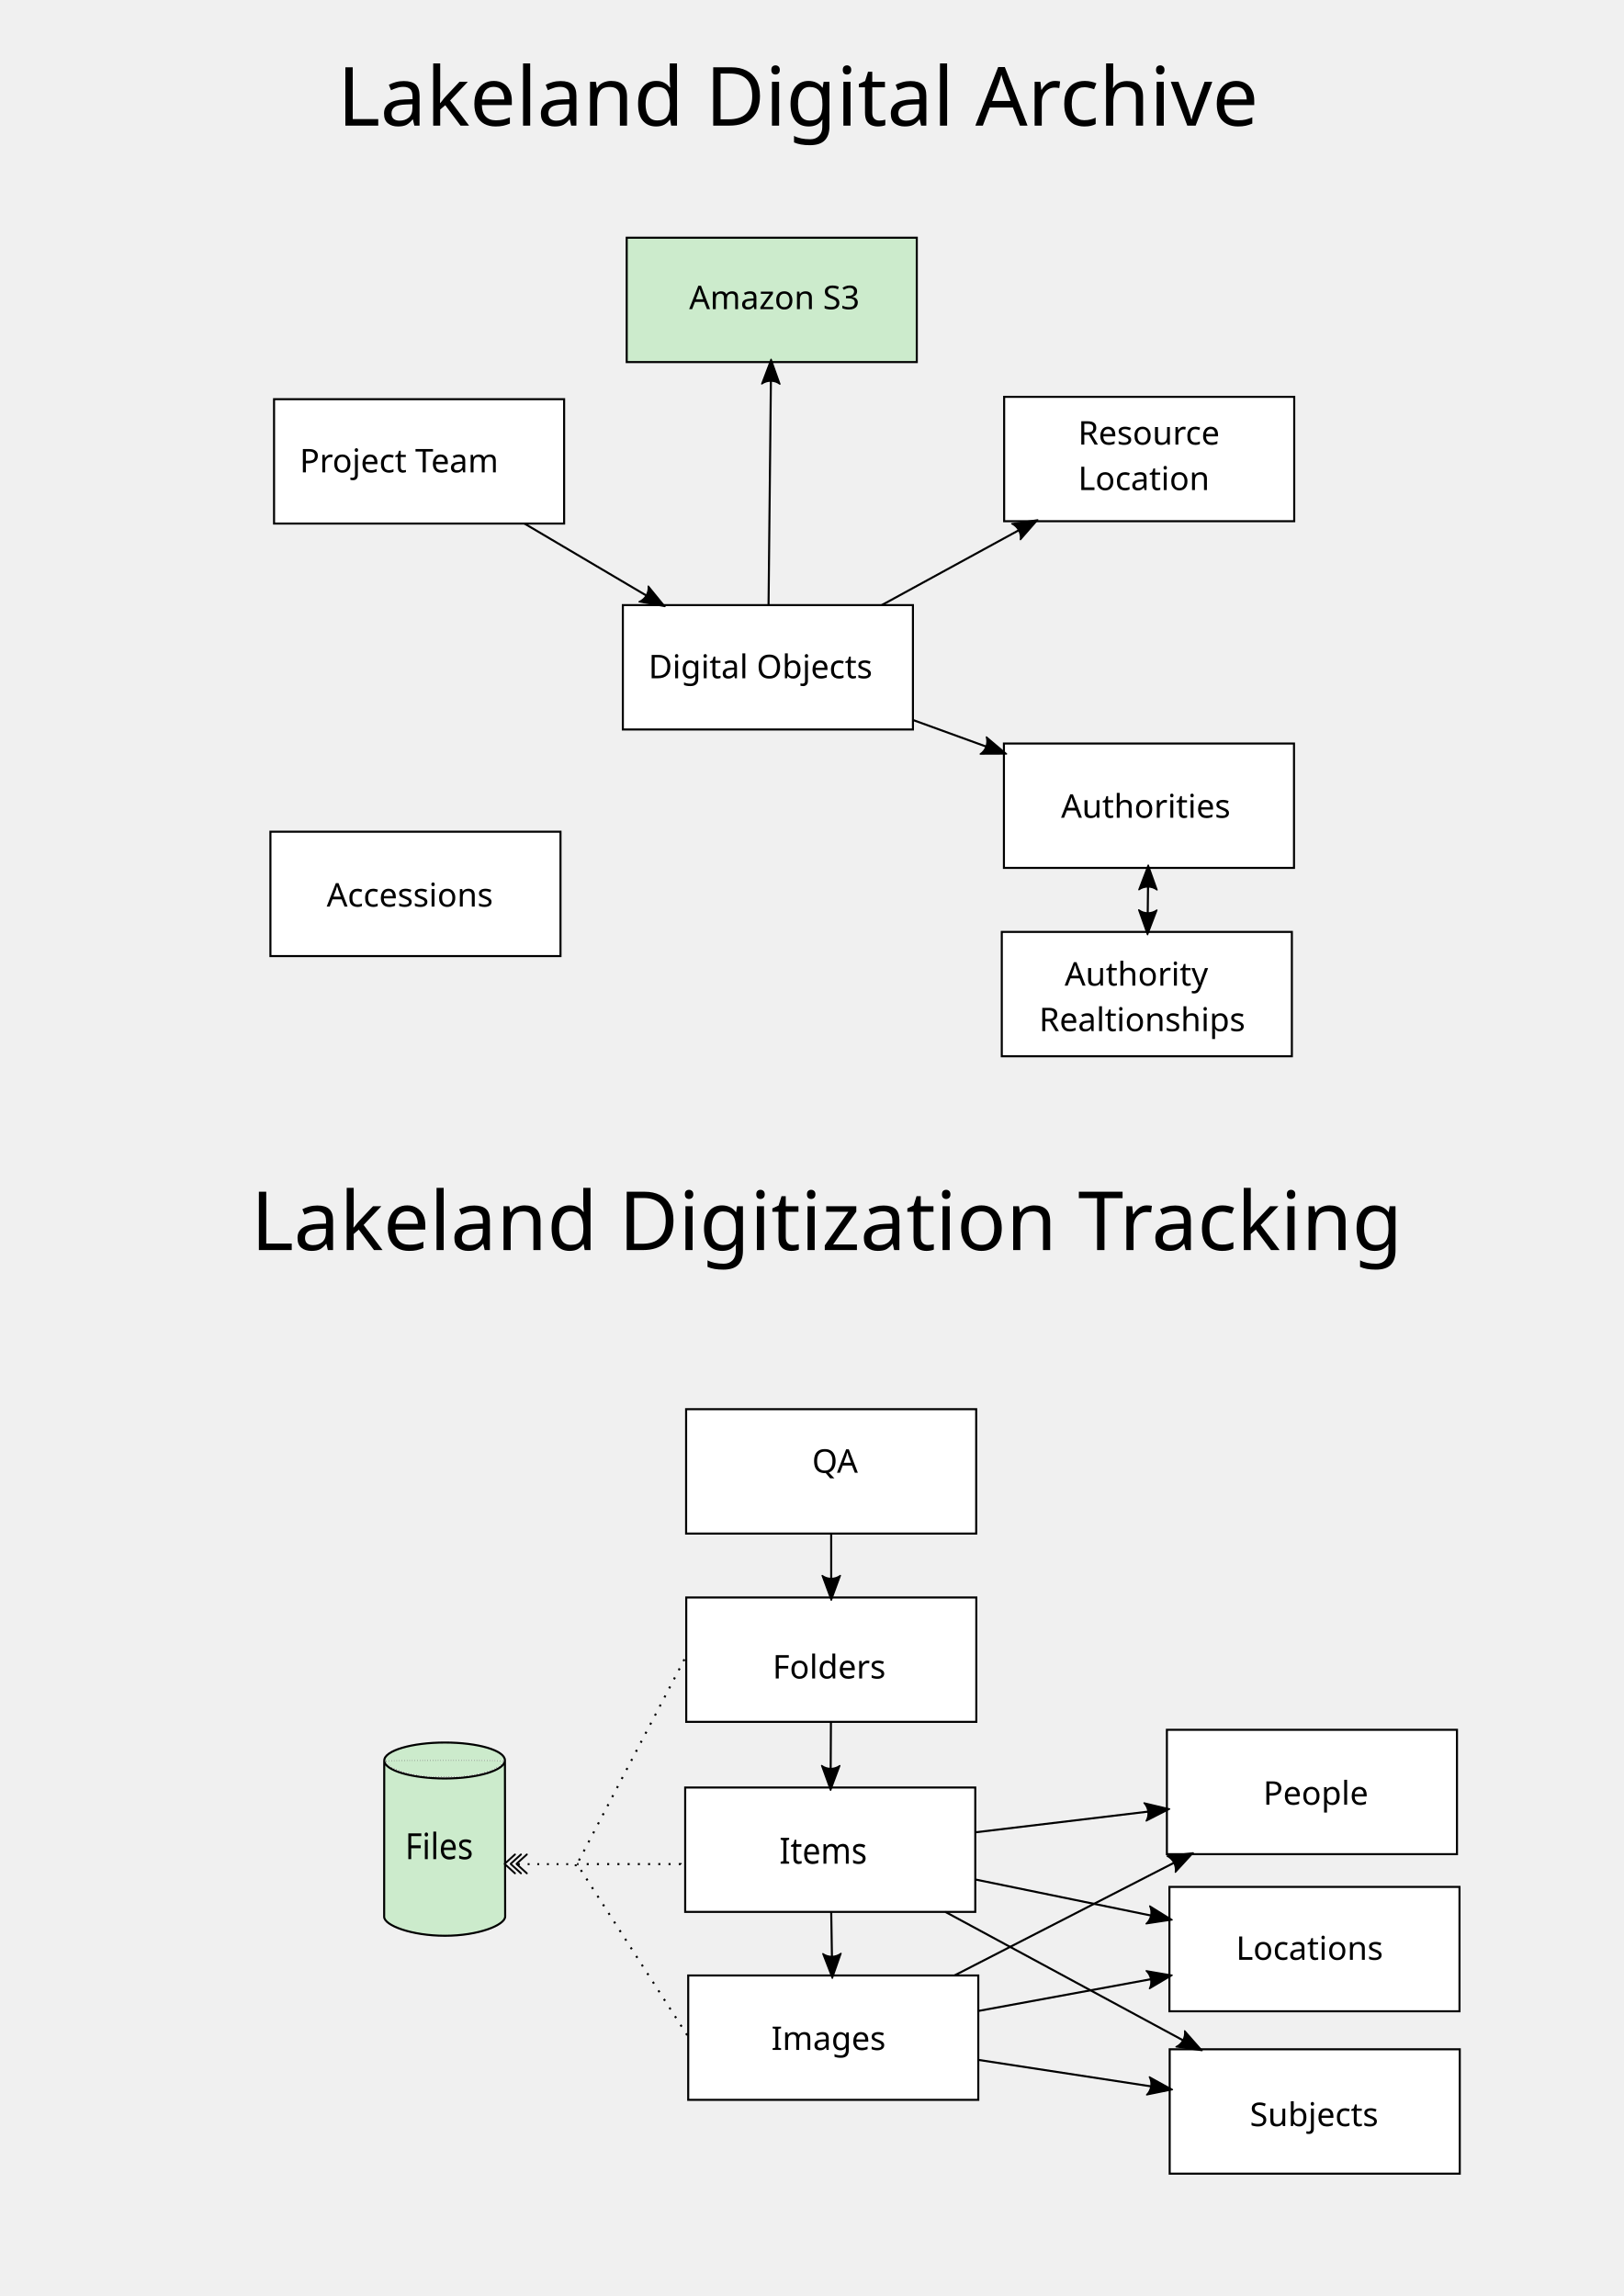
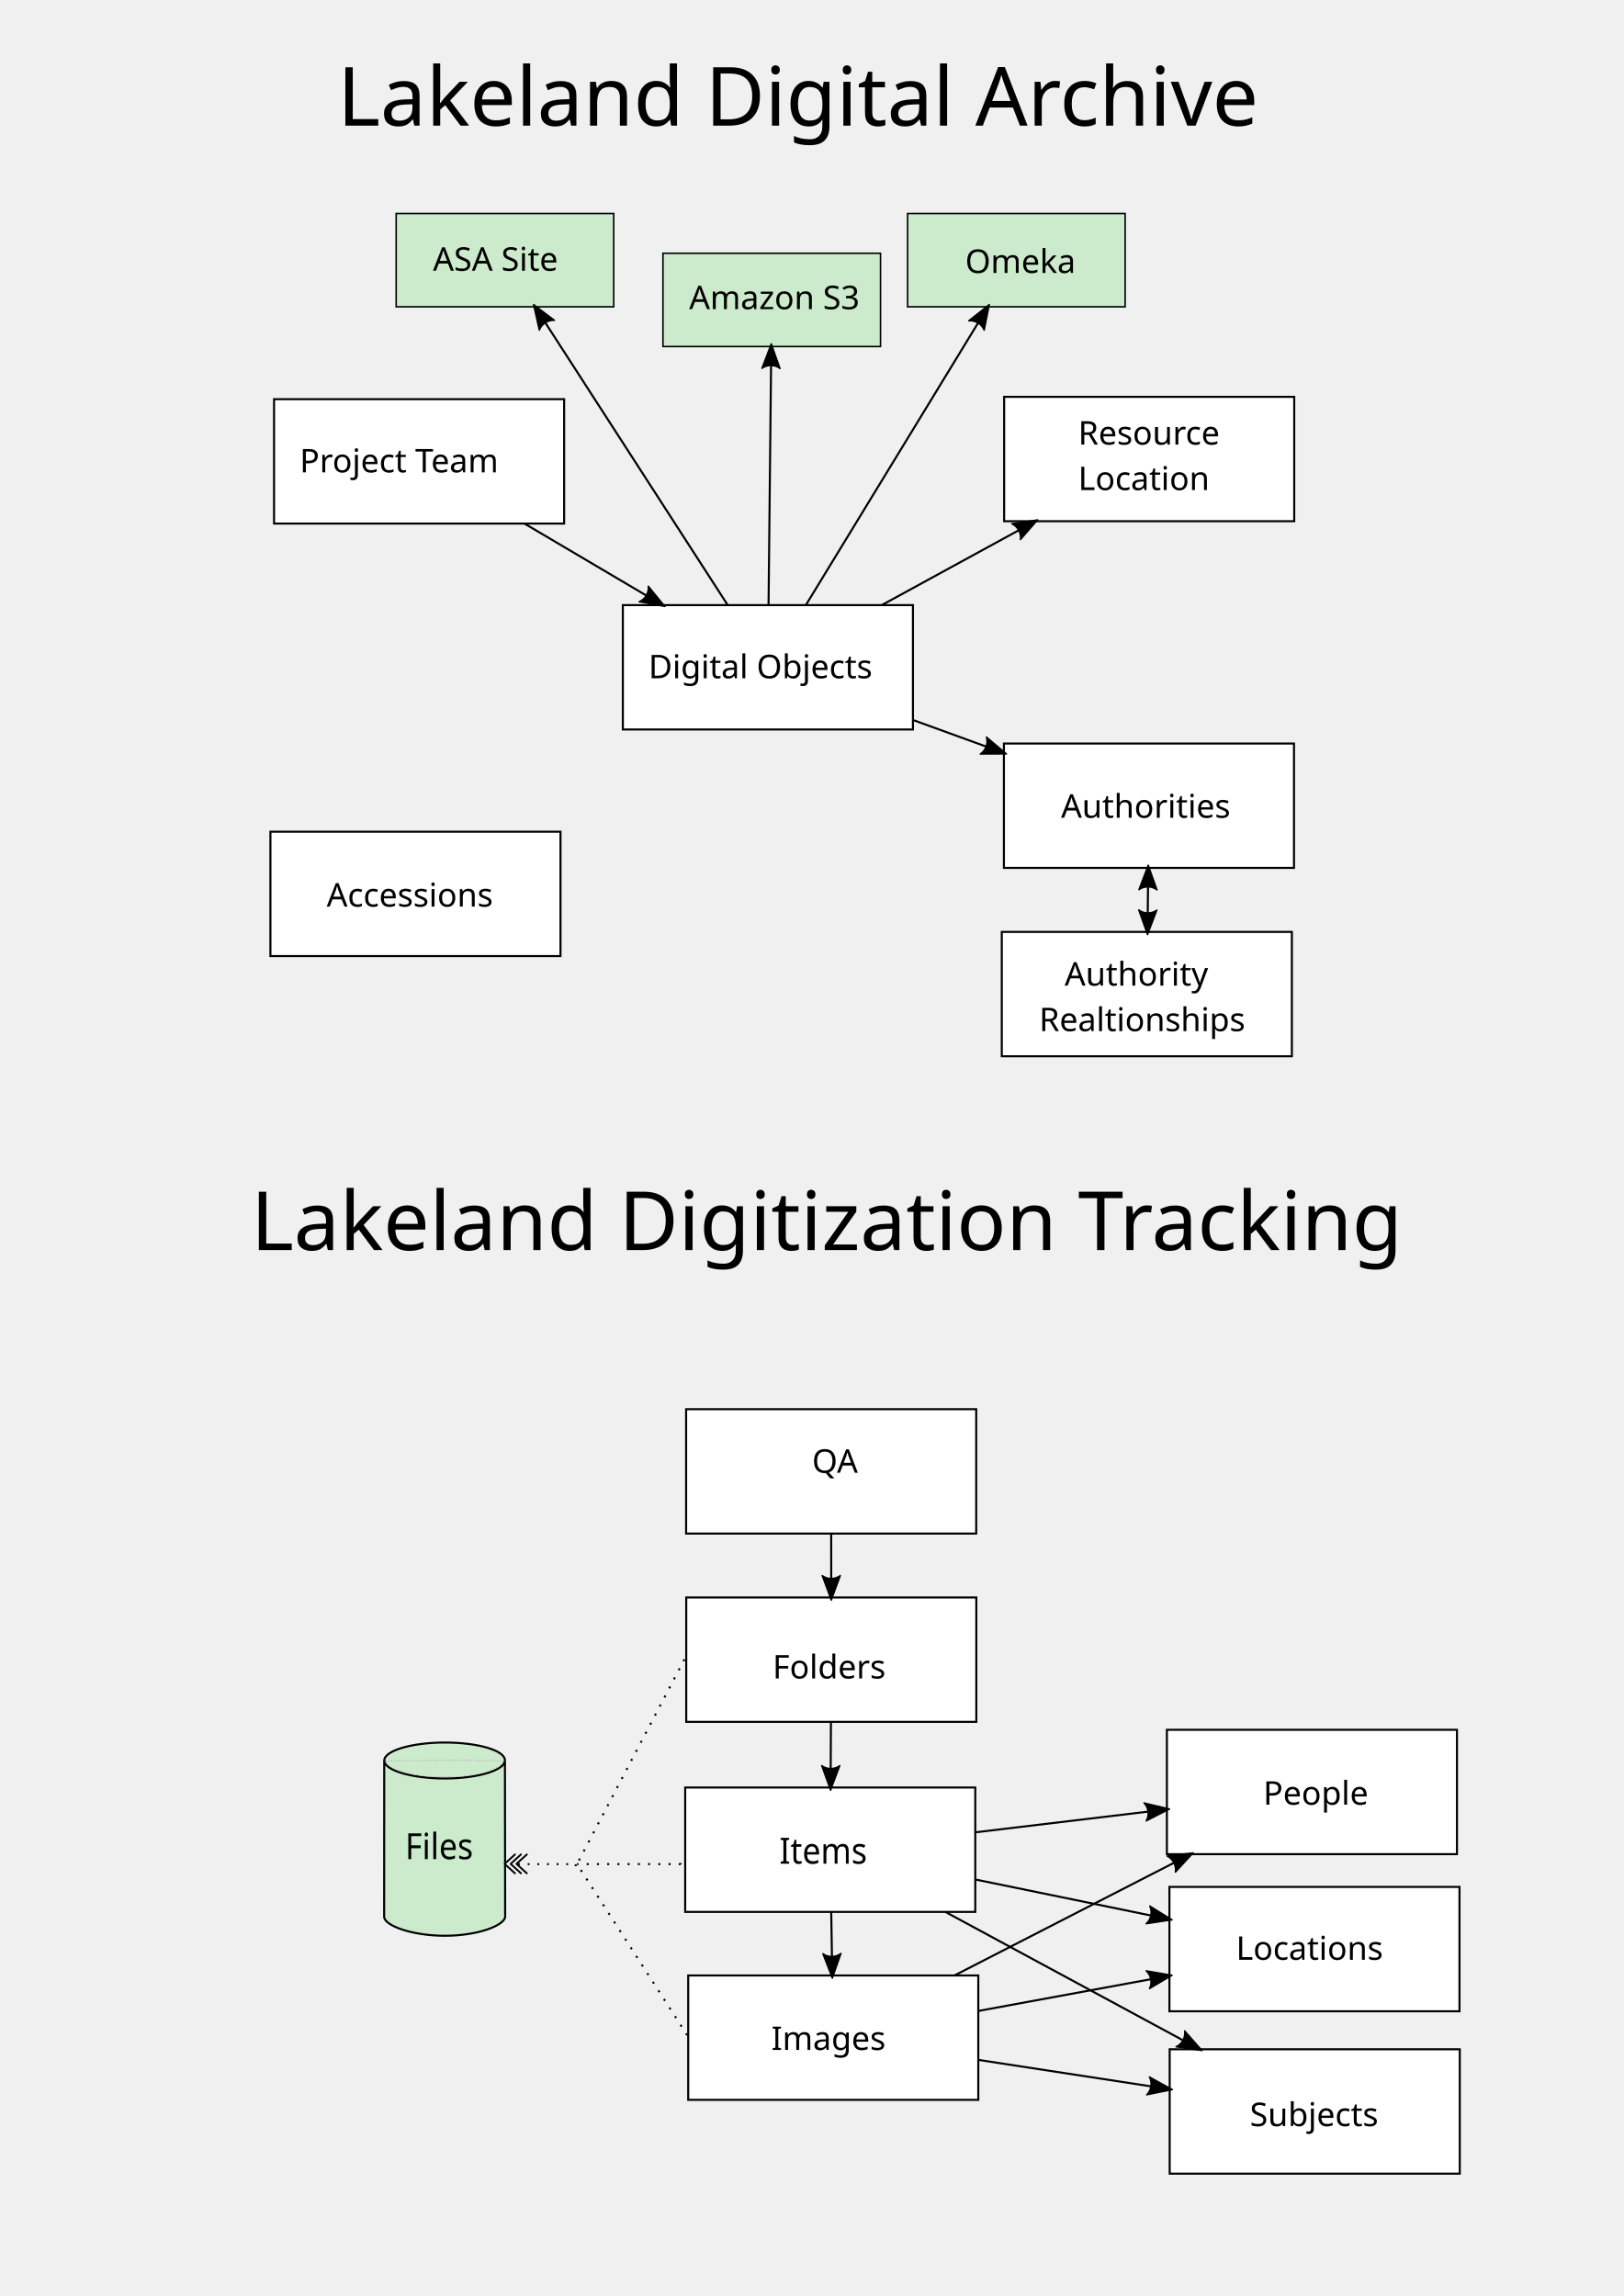
<svg xmlns="http://www.w3.org/2000/svg" xmlns:ns1="http://www.openswatchbook.org/uri/2009/osb" width="210mm" height="297mm" viewBox="0 0 210 297" version="1.1" id="svg8">
  <defs id="defs2">
    <marker style="overflow:visible" id="Tail" refX="0.0" refY="0.0" orient="auto">
      <g transform="scale(-1.2)" id="g954" style="stroke:#000000;stroke-opacity:1;fill:#000000;fill-opacity:1">
        <path style="fill:#000000;fill-rule:evenodd;stroke:#000000;stroke-width:0.8;stroke-linecap:round;stroke-opacity:1;fill-opacity:1" d="M -3.805,-3.959 L 0.544,0" id="path942" />
        <path style="fill:#000000;fill-rule:evenodd;stroke:#000000;stroke-width:0.8;stroke-linecap:round;stroke-opacity:1;fill-opacity:1" d="M -1.287,-3.959 L 3.062,0" id="path944" />
        <path style="fill:#000000;fill-rule:evenodd;stroke:#000000;stroke-width:0.8;stroke-linecap:round;stroke-opacity:1;fill-opacity:1" d="M 1.305,-3.959 L 5.654,0" id="path946" />
        <path style="fill:#000000;fill-rule:evenodd;stroke:#000000;stroke-width:0.8;stroke-linecap:round;stroke-opacity:1;fill-opacity:1" d="M -3.805,4.178 L 0.544,0.22" id="path948" />
        <path style="fill:#000000;fill-rule:evenodd;stroke:#000000;stroke-width:0.8;stroke-linecap:round;stroke-opacity:1;fill-opacity:1" d="M -1.287,4.178 L 3.062,0.22" id="path950" />
        <path style="fill:#000000;fill-rule:evenodd;stroke:#000000;stroke-width:0.8;stroke-linecap:round;stroke-opacity:1;fill-opacity:1" d="M 1.305,4.178 L 5.654,0.22" id="path952" />
      </g>
    </marker>
    <marker style="overflow:visible" id="marker3851" refX="0.0" refY="0.0" orient="auto">
      <path transform="scale(1.1) translate(1,0)" d="M 8.719,4.034 L -2.207,0.016 L 8.719,-4.002 C 6.973,-1.63 6.983,1.616 8.719,4.034 z " style="fill-rule:evenodd;stroke-width:0.625;stroke-linejoin:round;stroke:#000000;stroke-opacity:1;fill:#000000;fill-opacity:1" id="path3849" />
    </marker>
    <marker style="overflow:visible;" id="marker3667" refX="0.0" refY="0.0" orient="auto">
      <path transform="scale(1.1) rotate(180) translate(1,0)" d="M 8.719,4.034 L -2.207,0.016 L 8.719,-4.002 C 6.973,-1.63 6.983,1.616 8.719,4.034 z " style="fill-rule:evenodd;stroke-width:0.625;stroke-linejoin:round;stroke:#000000;stroke-opacity:1;fill:#000000;fill-opacity:1" id="path3665" />
    </marker>
    <marker style="overflow:visible;" id="marker3531" refX="0.0" refY="0.0" orient="auto">
      <path transform="scale(1.1) rotate(180) translate(1,0)" d="M 8.719,4.034 L -2.207,0.016 L 8.719,-4.002 C 6.973,-1.63 6.983,1.616 8.719,4.034 z " style="fill-rule:evenodd;stroke-width:0.625;stroke-linejoin:round;stroke:#000000;stroke-opacity:1;fill:#000000;fill-opacity:1" id="path3529" />
    </marker>
    <marker style="overflow:visible;" id="marker3361" refX="0.0" refY="0.0" orient="auto">
      <path transform="scale(1.1) rotate(180) translate(1,0)" d="M 8.719,4.034 L -2.207,0.016 L 8.719,-4.002 C 6.973,-1.63 6.983,1.616 8.719,4.034 z " style="fill-rule:evenodd;stroke-width:0.625;stroke-linejoin:round;stroke:#000000;stroke-opacity:1;fill:#000000;fill-opacity:1" id="path3359" />
    </marker>
    <marker style="overflow:visible;" id="marker3243" refX="0.0" refY="0.0" orient="auto">
      <path transform="scale(1.1) rotate(180) translate(1,0)" d="M 8.719,4.034 L -2.207,0.016 L 8.719,-4.002 C 6.973,-1.63 6.983,1.616 8.719,4.034 z " style="fill-rule:evenodd;stroke-width:0.625;stroke-linejoin:round;stroke:#000000;stroke-opacity:1;fill:#000000;fill-opacity:1" id="path3241" />
    </marker>
    <marker style="overflow:visible" id="Arrow1Lstart" refX="0.0" refY="0.0" orient="auto">
      <path transform="scale(0.8) translate(12.5,0)" style="fill-rule:evenodd;stroke:#000000;stroke-width:1pt;stroke-opacity:1;fill:#000000;fill-opacity:1" d="M 0.0,0.0 L 5.0,-5.0 L -12.5,0.0 L 5.0,5.0 L 0.0,0.0 z " id="path906" />
    </marker>
    <marker style="overflow:visible;" id="marker2824" refX="0.0" refY="0.0" orient="auto">
      <path transform="scale(1.1) rotate(180) translate(1,0)" d="M 8.719,4.034 L -2.207,0.016 L 8.719,-4.002 C 6.973,-1.63 6.983,1.616 8.719,4.034 z " style="fill-rule:evenodd;stroke-width:0.625;stroke-linejoin:round;stroke:#000000;stroke-opacity:1;fill:#000000;fill-opacity:1" id="path2822" />
    </marker>
    <marker style="overflow:visible;" id="marker2716" refX="0.0" refY="0.0" orient="auto">
      <path transform="scale(1.1) rotate(180) translate(1,0)" d="M 8.719,4.034 L -2.207,0.016 L 8.719,-4.002 C 6.973,-1.63 6.983,1.616 8.719,4.034 z " style="fill-rule:evenodd;stroke-width:0.625;stroke-linejoin:round;stroke:#000000;stroke-opacity:1;fill:#000000;fill-opacity:1" id="path2714" />
    </marker>
    <marker style="overflow:visible;" id="marker2610" refX="0.0" refY="0.0" orient="auto">
      <path transform="scale(1.1) rotate(180) translate(1,0)" d="M 8.719,4.034 L -2.207,0.016 L 8.719,-4.002 C 6.973,-1.63 6.983,1.616 8.719,4.034 z " style="fill-rule:evenodd;stroke-width:0.625;stroke-linejoin:round;stroke:#000000;stroke-opacity:1;fill:#000000;fill-opacity:1" id="path2608" />
    </marker>
    <marker style="overflow:visible;" id="marker2516" refX="0.0" refY="0.0" orient="auto">
      <path transform="scale(1.1) rotate(180) translate(1,0)" d="M 8.719,4.034 L -2.207,0.016 L 8.719,-4.002 C 6.973,-1.63 6.983,1.616 8.719,4.034 z " style="fill-rule:evenodd;stroke-width:0.625;stroke-linejoin:round;stroke:#000000;stroke-opacity:1;fill:#000000;fill-opacity:1" id="path2514" />
    </marker>
    <marker style="overflow:visible;" id="marker2428" refX="0.0" refY="0.0" orient="auto">
      <path transform="scale(1.1) rotate(180) translate(1,0)" d="M 8.719,4.034 L -2.207,0.016 L 8.719,-4.002 C 6.973,-1.63 6.983,1.616 8.719,4.034 z " style="fill-rule:evenodd;stroke-width:0.625;stroke-linejoin:round;stroke:#000000;stroke-opacity:1;fill:#000000;fill-opacity:1" id="path2426" />
    </marker>
    <marker style="overflow:visible;" id="marker2390" refX="0.0" refY="0.0" orient="auto">
      <path transform="scale(1.1) rotate(180) translate(1,0)" d="M 8.719,4.034 L -2.207,0.016 L 8.719,-4.002 C 6.973,-1.63 6.983,1.616 8.719,4.034 z " style="fill-rule:evenodd;stroke-width:0.625;stroke-linejoin:round;stroke:#000000;stroke-opacity:1;fill:#000000;fill-opacity:1" id="path2388" />
    </marker>
    <marker style="overflow:visible;" id="marker2200" refX="0.0" refY="0.0" orient="auto">
      <path transform="scale(1.1) rotate(180) translate(1,0)" d="M 8.719,4.034 L -2.207,0.016 L 8.719,-4.002 C 6.973,-1.63 6.983,1.616 8.719,4.034 z " style="fill-rule:evenodd;stroke-width:0.625;stroke-linejoin:round;stroke:#000000;stroke-opacity:1;fill:#000000;fill-opacity:1" id="path2198" />
    </marker>
    <marker style="overflow:visible;" id="marker2130" refX="0.0" refY="0.0" orient="auto">
      <path transform="scale(1.1) rotate(180) translate(1,0)" d="M 8.719,4.034 L -2.207,0.016 L 8.719,-4.002 C 6.973,-1.63 6.983,1.616 8.719,4.034 z " style="fill-rule:evenodd;stroke-width:0.625;stroke-linejoin:round;stroke:#000000;stroke-opacity:1;fill:#000000;fill-opacity:1" id="path2128" />
    </marker>
    <marker style="overflow:visible;" id="marker2066" refX="0.0" refY="0.0" orient="auto">
      <path transform="scale(1.1) rotate(180) translate(1,0)" d="M 8.719,4.034 L -2.207,0.016 L 8.719,-4.002 C 6.973,-1.63 6.983,1.616 8.719,4.034 z " style="fill-rule:evenodd;stroke-width:0.625;stroke-linejoin:round;stroke:#000000;stroke-opacity:1;fill:#000000;fill-opacity:1" id="path2064" />
    </marker>
    <marker style="overflow:visible" id="Arrow2Lstart" refX="0.0" refY="0.0" orient="auto">
      <path transform="scale(1.1) translate(1,0)" d="M 8.719,4.034 L -2.207,0.016 L 8.719,-4.002 C 6.973,-1.63 6.983,1.616 8.719,4.034 z " style="fill-rule:evenodd;stroke-width:0.625;stroke-linejoin:round;stroke:#000000;stroke-opacity:1;fill:#000000;fill-opacity:1" id="path924" />
    </marker>
    <marker style="overflow:visible;" id="marker1524" refX="0.0" refY="0.0" orient="auto">
      <path transform="scale(1.1) rotate(180) translate(1,0)" d="M 8.719,4.034 L -2.207,0.016 L 8.719,-4.002 C 6.973,-1.63 6.983,1.616 8.719,4.034 z " style="fill-rule:evenodd;stroke-width:0.625;stroke-linejoin:round;stroke:#000000;stroke-opacity:1;fill:#000000;fill-opacity:1" id="path1522" />
    </marker>
    <marker style="overflow:visible;" id="marker1408" refX="0.0" refY="0.0" orient="auto">
      <path transform="scale(1.1) rotate(180) translate(1,0)" d="M 8.719,4.034 L -2.207,0.016 L 8.719,-4.002 C 6.973,-1.63 6.983,1.616 8.719,4.034 z " style="fill-rule:evenodd;stroke-width:0.625;stroke-linejoin:round;stroke:#000000;stroke-opacity:1;fill:#000000;fill-opacity:1" id="path1406" />
    </marker>
    <marker style="overflow:visible;" id="marker1362" refX="0.0" refY="0.0" orient="auto">
      <path transform="scale(1.1) rotate(180) translate(1,0)" d="M 8.719,4.034 L -2.207,0.016 L 8.719,-4.002 C 6.973,-1.63 6.983,1.616 8.719,4.034 z " style="fill-rule:evenodd;stroke-width:0.625;stroke-linejoin:round;stroke:#000000;stroke-opacity:1;fill:#000000;fill-opacity:1" id="path1360" />
    </marker>
    <marker style="overflow:visible;" id="marker1246" refX="0.0" refY="0.0" orient="auto">
      <path transform="scale(1.1) rotate(180) translate(1,0)" d="M 8.719,4.034 L -2.207,0.016 L 8.719,-4.002 C 6.973,-1.63 6.983,1.616 8.719,4.034 z " style="fill-rule:evenodd;stroke-width:0.625;stroke-linejoin:round;stroke:#000000;stroke-opacity:1;fill:#000000;fill-opacity:1" id="path1244" />
    </marker>
    <marker style="overflow:visible;" id="marker1212" refX="0.0" refY="0.0" orient="auto">
      <path transform="scale(1.1) rotate(180) translate(1,0)" d="M 8.719,4.034 L -2.207,0.016 L 8.719,-4.002 C 6.973,-1.63 6.983,1.616 8.719,4.034 z " style="fill-rule:evenodd;stroke-width:0.625;stroke-linejoin:round;stroke:#000000;stroke-opacity:1;fill:#000000;fill-opacity:1" id="path1210" />
    </marker>
    <marker style="overflow:visible;" id="Arrow2Lend" refX="0.0" refY="0.0" orient="auto">
      <path transform="scale(1.1) rotate(180) translate(1,0)" d="M 8.719,4.034 L -2.207,0.016 L 8.719,-4.002 C 6.973,-1.63 6.983,1.616 8.719,4.034 z " style="fill-rule:evenodd;stroke-width:0.625;stroke-linejoin:round;stroke:#000000;stroke-opacity:1;fill:#000000;fill-opacity:1" id="path927" />
    </marker>
    <linearGradient id="linearGradient851" ns1:paint="solid">
      <stop style="stop-color:#0000ff;stop-opacity:1;" offset="0" id="stop849" />
    </linearGradient>
    <linearGradient id="linearGradient837" ns1:paint="solid">
      <stop style="stop-color:#0000ff;stop-opacity:1;" offset="0" id="stop835" />
    </linearGradient>
    <filter style="color-interpolation-filters:sRGB" id="filter984" x="-2.4039343e-09" width="1" y="-1.4344633e-08" height="1">
      <feGaussianBlur stdDeviation="1.8803773e-08" id="feGaussianBlur986" />
    </filter>
    <filter style="color-interpolation-filters:sRGB" id="filter984-3" x="-2.4039344e-09" width="1" y="-1.4344633e-08" height="1">
      <feGaussianBlur stdDeviation="1.8803773e-08" id="feGaussianBlur986-6" />
    </filter>
+     <filter style="color-interpolation-filters:sRGB" id="filter984-3-3" x="-2.4039344e-09" width="1" y="-1.4344633e-08" height="1">
+       <feGaussianBlur stdDeviation="1.8803773e-08" id="feGaussianBlur986-6-6" />
+     </filter>
+     <filter style="color-interpolation-filters:sRGB" id="filter984-3-6" x="-2.4039344e-09" width="1" y="-1.4344633e-08" height="1">
+       <feGaussianBlur stdDeviation="1.8803773e-08" id="feGaussianBlur986-6-2" />
+     </filter>
  </defs>
  <g id="layer1">
    <rect style="fill:#ffffff;fill-opacity:1;fill-rule:evenodd;stroke:#000000;stroke-width:0.265;stroke-opacity:1;image-rendering:auto" id="rect10" width="37.517" height="16.088" x="80.556" y="78.275" />
    <text xml:space="preserve" style="font-style:normal;font-weight:normal;font-size:10.583px;line-height:1.25;font-family:sans-serif;fill:#000000;fill-opacity:1;stroke:none;stroke-width:0.265;stroke-miterlimit:4;stroke-dasharray:none" x="83.876" y="87.738" id="text872">
      <tspan id="tspan870" x="83.876" y="87.738" style="font-style:normal;font-variant:normal;font-weight:normal;font-stretch:normal;font-size:4.233px;font-family:sans-serif;-inkscape-font-specification:'sans-serif, Normal';font-variant-ligatures:normal;font-variant-caps:normal;font-variant-numeric:normal;font-variant-east-asian:normal;opacity:0.986;stroke-width:0.265;stroke-miterlimit:4;stroke-dasharray:none">Digital Objects</tspan>
    </text>
    <rect style="fill:#ffffff;fill-opacity:1;fill-rule:evenodd;stroke:#000000;stroke-width:0.265;stroke-opacity:1;image-rendering:auto" id="rect10-9" width="37.517" height="16.088" x="35.444" y="51.637" />
    <text xml:space="preserve" style="font-style:normal;font-weight:normal;font-size:10.583px;line-height:1.25;font-family:sans-serif;fill:#000000;fill-opacity:1;stroke:none;stroke-width:0.265;stroke-miterlimit:4;stroke-dasharray:none" x="38.764" y="61.101" id="text872-0">
      <tspan id="tspan870-8" x="38.764" y="61.101" style="font-style:normal;font-variant:normal;font-weight:normal;font-stretch:normal;font-size:4.233px;font-family:sans-serif;-inkscape-font-specification:'sans-serif, Normal';font-variant-ligatures:normal;font-variant-caps:normal;font-variant-numeric:normal;font-variant-east-asian:normal;opacity:0.986;stroke-width:0.265;stroke-miterlimit:4;stroke-dasharray:none">Project Team</tspan>
    </text>
    <rect style="fill:#ffffff;fill-opacity:1;fill-rule:evenodd;stroke:#000000;stroke-width:0.265;stroke-opacity:1;image-rendering:auto" id="rect10-8" width="37.517" height="16.088" x="129.87" y="51.333" />
    <text xml:space="preserve" style="font-style:normal;font-weight:normal;font-size:10.583px;line-height:4.233px;font-family:sans-serif;fill:#000000;fill-opacity:1;stroke:none;stroke-width:0.265;stroke-miterlimit:4;stroke-dasharray:none;filter:url(#filter984)" x="139.443" y="57.506" id="text872-5">
      <tspan x="139.443" y="57.506" style="font-style:normal;font-variant:normal;font-weight:normal;font-stretch:normal;font-size:4.233px;font-family:sans-serif;-inkscape-font-specification:'sans-serif, Normal';font-variant-ligatures:normal;font-variant-caps:normal;font-variant-numeric:normal;font-variant-east-asian:normal;opacity:0.986;stroke-width:0.265;stroke-miterlimit:4;stroke-dasharray:none" id="tspan992">Resource</tspan>
      <tspan x="139.443" y="63.389" style="font-style:normal;font-variant:normal;font-weight:normal;font-stretch:normal;font-size:4.233px;font-family:sans-serif;-inkscape-font-specification:'sans-serif, Normal';font-variant-ligatures:normal;font-variant-caps:normal;font-variant-numeric:normal;font-variant-east-asian:normal;opacity:0.986;stroke-width:0.265;stroke-miterlimit:4;stroke-dasharray:none" id="tspan996">Location</tspan>
    </text>
    <rect style="fill:#ffffff;fill-opacity:1;fill-rule:evenodd;stroke:#000000;stroke-width:0.265;stroke-opacity:1;image-rendering:auto" id="rect10-6" width="37.517" height="16.088" x="34.974" y="107.586" />
    <text xml:space="preserve" style="font-style:normal;font-weight:normal;font-size:10.583px;line-height:1.25;font-family:sans-serif;fill:#000000;fill-opacity:1;stroke:none;stroke-width:0.265;stroke-miterlimit:4;stroke-dasharray:none" x="42.251" y="117.276" id="text872-3">
      <tspan id="tspan870-85" x="42.251" y="117.276" style="font-style:normal;font-variant:normal;font-weight:normal;font-stretch:normal;font-size:4.233px;font-family:sans-serif;-inkscape-font-specification:'sans-serif, Normal';font-variant-ligatures:normal;font-variant-caps:normal;font-variant-numeric:normal;font-variant-east-asian:normal;opacity:0.986;stroke-width:0.265;stroke-miterlimit:4;stroke-dasharray:none">Accessions</tspan>
    </text>
    <rect style="fill:#ffffff;fill-opacity:1;fill-rule:evenodd;stroke:#000000;stroke-width:0.265;stroke-opacity:1;image-rendering:auto" id="rect10-61" width="37.517" height="16.088" x="129.841" y="96.179" />
    <text xml:space="preserve" style="font-style:normal;font-weight:normal;font-size:10.583px;line-height:1.25;font-family:sans-serif;fill:#000000;fill-opacity:1;stroke:none;stroke-width:0.265;stroke-miterlimit:4;stroke-dasharray:none" x="137.231" y="105.779" id="text872-1">
      <tspan id="tspan870-5" x="137.231" y="105.779" style="font-style:normal;font-variant:normal;font-weight:normal;font-stretch:normal;font-size:4.233px;font-family:sans-serif;-inkscape-font-specification:'sans-serif, Normal';font-variant-ligatures:normal;font-variant-caps:normal;font-variant-numeric:normal;font-variant-east-asian:normal;opacity:0.986;stroke-width:0.265;stroke-miterlimit:4;stroke-dasharray:none">Authorities</tspan>
    </text>
    <text xml:space="preserve" style="font-style:normal;font-weight:normal;font-size:10.583px;line-height:1.25;font-family:sans-serif;fill:#000000;fill-opacity:1;stroke:none;stroke-width:0.265" x="60.785" y="-8.743" id="text1020">
      <tspan id="tspan1018" x="60.785" y="-8.743" style="stroke-width:0.265" />
    </text>
    <rect style="fill:#ffffff;fill-opacity:1;fill-rule:evenodd;stroke:#000000;stroke-width:0.265;stroke-opacity:1;image-rendering:auto" id="rect10-98" width="37.517" height="16.088" x="129.565" y="120.547" />
    <text xml:space="preserve" style="font-style:normal;font-weight:normal;font-size:10.583px;line-height:4.233px;font-family:sans-serif;fill:#000000;fill-opacity:1;stroke:none;stroke-width:0.265;stroke-miterlimit:4;stroke-dasharray:none" x="134.395" y="127.496" id="text872-4">
      <tspan x="134.395" y="127.496" style="font-style:normal;font-variant:normal;font-weight:normal;font-stretch:normal;font-size:4.233px;font-family:sans-serif;-inkscape-font-specification:'sans-serif, Normal';font-variant-ligatures:normal;font-variant-caps:normal;font-variant-numeric:normal;font-variant-east-asian:normal;opacity:0.986;stroke-width:0.265;stroke-miterlimit:4;stroke-dasharray:none" id="tspan1036">   Authority</tspan>
      <tspan x="134.395" y="133.379" style="font-style:normal;font-variant:normal;font-weight:normal;font-stretch:normal;font-size:4.233px;font-family:sans-serif;-inkscape-font-specification:'sans-serif, Normal';font-variant-ligatures:normal;font-variant-caps:normal;font-variant-numeric:normal;font-variant-east-asian:normal;opacity:0.986;stroke-width:0.265;stroke-miterlimit:4;stroke-dasharray:none" id="tspan1040">Realtionships</tspan>
    </text>
    <text xml:space="preserve" style="font-style:normal;font-weight:normal;font-size:10.583px;line-height:1.25;font-family:sans-serif;fill:#000000;fill-opacity:1;stroke:none;stroke-width:0.265" x="189.906" y="25.473" id="text1044">
      <tspan id="tspan1042" x="189.906" y="25.473" style="stroke-width:0.265" />
    </text>
-     <rect style="fill:#ccebcc;fill-opacity:1;fill-rule:evenodd;stroke:#000000;stroke-width:0.265;stroke-opacity:1;image-rendering:auto" id="rect10-8-7" width="37.517" height="16.088" x="81.054" y="30.749" />
+     <rect style="fill:#ccebcc;fill-opacity:1;fill-rule:evenodd;stroke:#000000;stroke-width:0.198;stroke-opacity:1;image-rendering:auto" id="rect10-8-7" width="28.137" height="12.066" x="85.744" y="32.76" />
    <text xml:space="preserve" style="font-style:normal;font-weight:normal;font-size:10.583px;line-height:4.233px;font-family:sans-serif;fill:#000000;fill-opacity:1;stroke:none;stroke-width:0.265;stroke-miterlimit:4;stroke-dasharray:none;filter:url(#filter984-3)" x="89.128" y="39.996" id="text872-5-5">
      <tspan x="89.128" y="39.996" style="font-style:normal;font-variant:normal;font-weight:normal;font-stretch:normal;font-size:4.233px;font-family:sans-serif;-inkscape-font-specification:'sans-serif, Normal';font-variant-ligatures:normal;font-variant-caps:normal;font-variant-numeric:normal;font-variant-east-asian:normal;opacity:0.986;stroke-width:0.265;stroke-miterlimit:4;stroke-dasharray:none" id="tspan996-5">Amazon S3</tspan>
    </text>
    <path style="fill:none;fill-rule:evenodd;stroke:#000000;stroke-width:0.265px;stroke-linecap:butt;stroke-linejoin:miter;stroke-opacity:1;marker-end:url(#Arrow2Lend)" d="m 118.073,93.133 11.768,4.275" id="path54" />
    <path style="fill:none;fill-rule:evenodd;stroke:#000000;stroke-width:0.265px;stroke-linecap:butt;stroke-linejoin:miter;stroke-opacity:1;marker-start:url(#Arrow2Lstart);marker-end:url(#marker1212)" d="m 148.414,120.547 0.093,-8.281" id="path62" />
    <path style="fill:none;fill-rule:evenodd;stroke:#000000;stroke-width:0.265px;stroke-linecap:butt;stroke-linejoin:miter;stroke-opacity:1" d="m 99.314,86.318 v 0" id="path55" />
-     <path style="fill:none;fill-rule:evenodd;stroke:#000000;stroke-width:0.265px;stroke-linecap:butt;stroke-linejoin:miter;stroke-opacity:1;marker-end:url(#marker1246)" d="m 99.399,78.275 0.329,-31.438" id="path57" />
+     <path style="fill:none;fill-rule:evenodd;stroke:#000000;stroke-width:0.265px;stroke-linecap:butt;stroke-linejoin:miter;stroke-opacity:1;marker-end:url(#marker1246)" d="M 99.399,78.275 99.749,44.825" id="path57" />
    <path style="fill:none;fill-rule:evenodd;stroke:#000000;stroke-width:0.265px;stroke-linecap:butt;stroke-linejoin:miter;stroke-opacity:1;marker-end:url(#marker1524)" d="M 67.825,67.724 85.692,78.275" id="path1390" />
    <path style="fill:none;fill-rule:evenodd;stroke:#000000;stroke-width:0.265px;stroke-linecap:butt;stroke-linejoin:miter;stroke-opacity:1;marker-end:url(#marker1408)" d="M 114.038,78.275 133.905,67.421" id="path1392" />
    <text xml:space="preserve" style="font-style:normal;font-weight:normal;font-size:10.583px;line-height:1.25;font-family:sans-serif;fill:#000000;fill-opacity:1;stroke:none;stroke-width:0.265" x="43.635" y="16.25" id="text1638">
      <tspan id="tspan1636" x="43.635" y="16.25" style="stroke-width:0.265">Lakeland Digital Archive</tspan>
    </text>
    <text xml:space="preserve" style="font-style:normal;font-weight:normal;font-size:10.583px;line-height:1.25;font-family:sans-serif;fill:#000000;fill-opacity:1;stroke:none;stroke-width:0.265" x="32.449" y="161.705" id="text1930">
      <tspan id="tspan1928" x="32.449" y="161.705" style="stroke-width:0.265">Lakeland Digitization Tracking</tspan>
    </text>
    <rect style="fill:#ffffff;fill-opacity:1;fill-rule:evenodd;stroke:#000000;stroke-width:0.265;stroke-opacity:1;image-rendering:auto" id="rect10-6-6" width="37.517" height="16.088" x="88.754" y="206.643" />
    <text xml:space="preserve" style="font-style:normal;font-weight:normal;font-size:10.583px;line-height:1.25;font-family:sans-serif;fill:#000000;fill-opacity:1;stroke:none;stroke-width:0.265;stroke-miterlimit:4;stroke-dasharray:none" x="99.925" y="217.118" id="text872-3-7">
      <tspan id="tspan870-85-5" x="99.925" y="217.118" style="font-style:normal;font-variant:normal;font-weight:normal;font-stretch:normal;font-size:4.233px;font-family:sans-serif;-inkscape-font-specification:'sans-serif, Normal';font-variant-ligatures:normal;font-variant-caps:normal;font-variant-numeric:normal;font-variant-east-asian:normal;opacity:0.986;stroke-width:0.265;stroke-miterlimit:4;stroke-dasharray:none">Folders</tspan>
    </text>
    <rect style="fill:#ffffff;fill-opacity:1;fill-rule:evenodd;stroke:#000000;stroke-width:0.265;stroke-opacity:1;image-rendering:auto" id="rect10-6-2" width="37.517" height="16.088" x="88.619" y="231.225" />
    <text xml:space="preserve" style="font-style:normal;font-weight:normal;font-size:11.128px;line-height:1.25;font-family:sans-serif;fill:#000000;fill-opacity:1;stroke:none;stroke-width:0.279;stroke-miterlimit:4;stroke-dasharray:none" x="105.993" y="229.267" id="text872-3-70" transform="scale(0.9510189,1.051504)">
      <tspan id="tspan870-85-9" x="105.993" y="229.267" style="font-style:normal;font-variant:normal;font-weight:normal;font-stretch:normal;font-size:4.451px;font-family:sans-serif;-inkscape-font-specification:'sans-serif, Normal';font-variant-ligatures:normal;font-variant-caps:normal;font-variant-numeric:normal;font-variant-east-asian:normal;opacity:0.986;stroke-width:0.279;stroke-miterlimit:4;stroke-dasharray:none">Items</tspan>
    </text>
    <rect style="fill:#ffffff;fill-opacity:1;fill-rule:evenodd;stroke:#000000;stroke-width:0.265;stroke-opacity:1;image-rendering:auto" id="rect10-6-3" width="37.517" height="16.088" x="89.009" y="255.538" />
    <text xml:space="preserve" style="font-style:normal;font-weight:normal;font-size:10.583px;line-height:1.25;font-family:sans-serif;fill:#000000;fill-opacity:1;stroke:none;stroke-width:0.265;stroke-miterlimit:4;stroke-dasharray:none" x="99.752" y="265.171" id="text872-3-6">
      <tspan id="tspan870-85-0" x="99.752" y="265.171" style="font-style:normal;font-variant:normal;font-weight:normal;font-stretch:normal;font-size:4.233px;font-family:sans-serif;-inkscape-font-specification:'sans-serif, Normal';font-variant-ligatures:normal;font-variant-caps:normal;font-variant-numeric:normal;font-variant-east-asian:normal;opacity:0.986;stroke-width:0.265;stroke-miterlimit:4;stroke-dasharray:none">Images</tspan>
    </text>
    <rect style="fill:#ffffff;fill-opacity:1;fill-rule:evenodd;stroke:#000000;stroke-width:0.265;stroke-opacity:1;image-rendering:auto" id="rect10-6-62" width="37.517" height="16.088" x="150.919" y="223.758" />
    <text xml:space="preserve" style="font-style:normal;font-weight:normal;font-size:10.583px;line-height:1.25;font-family:sans-serif;fill:#000000;fill-opacity:1;stroke:none;stroke-width:0.265;stroke-miterlimit:4;stroke-dasharray:none" x="163.378" y="233.448" id="text872-3-61">
      <tspan id="tspan870-85-8" x="163.378" y="233.448" style="font-style:normal;font-variant:normal;font-weight:normal;font-stretch:normal;font-size:4.233px;font-family:sans-serif;-inkscape-font-specification:'sans-serif, Normal';font-variant-ligatures:normal;font-variant-caps:normal;font-variant-numeric:normal;font-variant-east-asian:normal;opacity:0.986;stroke-width:0.265;stroke-miterlimit:4;stroke-dasharray:none">People</tspan>
    </text>
    <rect style="fill:#ffffff;fill-opacity:1;fill-rule:evenodd;stroke:#000000;stroke-width:0.265;stroke-opacity:1;image-rendering:auto" id="rect10-6-7" width="37.517" height="16.088" x="151.28" y="265.086" />
    <text xml:space="preserve" style="font-style:normal;font-weight:normal;font-size:10.583px;line-height:1.25;font-family:sans-serif;fill:#000000;fill-opacity:1;stroke:none;stroke-width:0.265;stroke-miterlimit:4;stroke-dasharray:none" x="161.65" y="275.025" id="text872-3-9">
      <tspan id="tspan870-85-2" x="161.65" y="275.025" style="font-style:normal;font-variant:normal;font-weight:normal;font-stretch:normal;font-size:4.233px;font-family:sans-serif;-inkscape-font-specification:'sans-serif, Normal';font-variant-ligatures:normal;font-variant-caps:normal;font-variant-numeric:normal;font-variant-east-asian:normal;opacity:0.986;stroke-width:0.265;stroke-miterlimit:4;stroke-dasharray:none">Subjects</tspan>
      <tspan x="161.65" y="288.254" style="font-style:normal;font-variant:normal;font-weight:normal;font-stretch:normal;font-size:4.233px;font-family:sans-serif;-inkscape-font-specification:'sans-serif, Normal';font-variant-ligatures:normal;font-variant-caps:normal;font-variant-numeric:normal;font-variant-east-asian:normal;opacity:0.986;stroke-width:0.265;stroke-miterlimit:4;stroke-dasharray:none" id="tspan2032" />
    </text>
    <text xml:space="preserve" style="font-style:normal;font-weight:normal;font-size:10.583px;line-height:1.25;font-family:sans-serif;fill:#000000;fill-opacity:1;stroke:none;stroke-width:0.265" x="111.697" y="254.169" id="text2030">
      <tspan id="tspan2028" x="111.697" y="254.169" style="stroke-width:0.265" />
    </text>
    <rect style="fill:#ffffff;fill-opacity:1;fill-rule:evenodd;stroke:#000000;stroke-width:0.265;stroke-opacity:1;image-rendering:auto" id="rect10-6-0" width="37.517" height="16.088" x="151.246" y="244.081" />
    <text xml:space="preserve" style="font-style:normal;font-weight:normal;font-size:10.583px;line-height:1.25;font-family:sans-serif;fill:#000000;fill-opacity:1;stroke:none;stroke-width:0.265;stroke-miterlimit:4;stroke-dasharray:none" x="159.864" y="253.506" id="text872-3-2">
      <tspan id="tspan870-85-3" x="159.864" y="253.506" style="font-style:normal;font-variant:normal;font-weight:normal;font-stretch:normal;font-size:4.233px;font-family:sans-serif;-inkscape-font-specification:'sans-serif, Normal';font-variant-ligatures:normal;font-variant-caps:normal;font-variant-numeric:normal;font-variant-east-asian:normal;opacity:0.986;stroke-width:0.265;stroke-miterlimit:4;stroke-dasharray:none">Locations</tspan>
    </text>
    <rect style="fill:#ffffff;fill-opacity:1;fill-rule:evenodd;stroke:#000000;stroke-width:0.265;stroke-opacity:1;image-rendering:auto" id="rect10-6-75" width="37.517" height="16.088" x="88.739" y="182.286" />
    <text xml:space="preserve" style="font-style:normal;font-weight:normal;font-size:10.583px;line-height:1.25;font-family:sans-serif;fill:#000000;fill-opacity:1;stroke:none;stroke-width:0.265;stroke-miterlimit:4;stroke-dasharray:none" x="105.023" y="190.506" id="text872-3-92">
      <tspan id="tspan870-85-28" x="105.023" y="190.506" style="font-style:normal;font-variant:normal;font-weight:normal;font-stretch:normal;font-size:4.233px;font-family:sans-serif;-inkscape-font-specification:'sans-serif, Normal';font-variant-ligatures:normal;font-variant-caps:normal;font-variant-numeric:normal;font-variant-east-asian:normal;opacity:0.986;stroke-width:0.265;stroke-miterlimit:4;stroke-dasharray:none">QA</tspan>
    </text>
    <text xml:space="preserve" style="font-style:normal;font-weight:normal;font-size:10.583px;line-height:1.25;font-family:sans-serif;fill:#000000;fill-opacity:1;stroke:none;stroke-width:0.265" x="74.266" y="184.467" id="text2056">
      <tspan id="tspan2054" x="74.266" y="184.467" style="stroke-width:0.265" />
    </text>
    <path style="fill:none;fill-rule:evenodd;stroke:#000000;stroke-width:0.265px;stroke-linecap:butt;stroke-linejoin:miter;stroke-opacity:1;marker-end:url(#marker2200)" d="m 107.502,198.374 0.005,8.268" id="path2058" />
    <path style="fill:none;fill-rule:evenodd;stroke:#000000;stroke-width:0.265px;stroke-linecap:butt;stroke-linejoin:miter;stroke-opacity:1;marker-end:url(#marker2130)" d="m 107.468,222.73 -0.047,8.495" id="path2060" />
    <path style="fill:none;fill-rule:evenodd;stroke:#000000;stroke-width:0.265px;stroke-linecap:butt;stroke-linejoin:miter;stroke-opacity:1;marker-end:url(#marker2066)" d="m 107.506,247.313 0.132,8.225" id="path2062" />
    <path style="fill:none;fill-rule:evenodd;stroke:#000000;stroke-width:0.265px;stroke-linecap:butt;stroke-linejoin:miter;stroke-opacity:1;marker-end:url(#marker2390)" d="m 126.525,266.458 24.755,3.795" id="path2292" />
    <path style="fill:none;fill-rule:evenodd;stroke:#000000;stroke-width:0.265px;stroke-linecap:butt;stroke-linejoin:miter;stroke-opacity:1;marker-end:url(#marker2428)" d="m 126.525,260.129 24.72,-4.551" id="path2294" />
    <path style="fill:none;fill-rule:evenodd;stroke:#000000;stroke-width:0.265px;stroke-linecap:butt;stroke-linejoin:miter;stroke-opacity:1;marker-end:url(#marker2610)" d="m 126.135,243.12 25.11,5.155" id="path2300" />
    <path style="fill:none;fill-rule:evenodd;stroke:#000000;stroke-width:0.265px;stroke-linecap:butt;stroke-linejoin:miter;stroke-opacity:1;marker-end:url(#marker2716)" d="m 126.135,237.021 24.783,-2.97" id="path2302" />
    <path style="fill:none;fill-rule:evenodd;stroke:#000000;stroke-width:0.265px;stroke-linecap:butt;stroke-linejoin:miter;stroke-opacity:1;marker-end:url(#marker2516)" d="m 122.263,247.313 32.89,17.773" id="path2304" />
    <path style="fill:none;fill-rule:evenodd;stroke:#000000;stroke-width:0.265px;stroke-linecap:butt;stroke-linejoin:miter;stroke-opacity:1" d="m 138.303,234.251 v 0" id="path2708" />
    <path style="fill:none;fill-rule:evenodd;stroke:#000000;stroke-width:0.265px;stroke-linecap:butt;stroke-linejoin:miter;stroke-opacity:1" d="m 138.303,234.251 v 0" id="path2710" />
    <path style="fill:none;fill-rule:evenodd;stroke:#000000;stroke-width:0.265px;stroke-linecap:butt;stroke-linejoin:miter;stroke-opacity:1" d="m 138.303,234.251 v 0" id="path2712" />
    <path style="fill:none;fill-rule:evenodd;stroke:#000000;stroke-width:0.265px;stroke-linecap:butt;stroke-linejoin:miter;stroke-opacity:1" d="m 145.661,242.461 v 0" id="path2820" />
    <path style="fill:none;fill-rule:evenodd;stroke:#000000;stroke-width:0.265px;stroke-linecap:butt;stroke-linejoin:miter;stroke-opacity:1;marker-end:url(#marker2824)" d="m 123.437,255.538 30.57,-15.692" id="path3056" />
    <g id="g3233" transform="matrix(0.2645833,0,0,0.2645833,22.71262,124.8491)" style="stroke-width:1.002;stroke-miterlimit:4;stroke-dasharray:none">
      <path id="path1934" style="fill:#ccebcc;fill-opacity:1;fill-rule:evenodd;stroke:#000000;stroke-width:1.002;stroke-linecap:butt;stroke-linejoin:round;stroke-miterlimit:4;stroke-dasharray:none;stroke-dashoffset:0;stroke-opacity:1" d="m 160.977,388.757 c 0,4.852 -13.249,8.877 -29.357,8.877 -16.109,0 -29.62,-3.938 -29.62,-8.789 0,-4.852 13.511,-8.789 29.62,-8.789 16.109,0 29.357,3.85 29.357,8.702 z m 0.002,-0.017 0.032,21.144 0.082,55.208 c 0,4.268 -13.18,9.435 -29.419,9.435 -16.239,0 -29.736,-5.026 -29.736,-9.293 l 0.04,-76.407" />
      <path style="opacity:0.995;fill:#ccebcc;stroke:#000000;stroke-width:0.253;stroke-miterlimit:4;stroke-dasharray:0.253, 1.01;stroke-dashoffset:0;fill-opacity:1" d="m 209.904,868.594 c -8.475,-0.659 -17.105,-3.026 -19.863,-5.447 -0.755,-0.663 -1.603,-1.889 -1.603,-2.319 0,-0.076 13.008,-0.139 28.908,-0.139 27.424,0 28.899,0.023 28.748,0.442 -1.224,3.394 -9.232,6.29 -20.387,7.372 -2.513,0.244 -13.058,0.304 -15.803,0.091 z" id="path4421" transform="translate(-85.84297,-471.8706)" />
    </g>
    <text xml:space="preserve" style="font-style:normal;font-weight:normal;font-size:11.128px;line-height:1.25;font-family:sans-serif;fill:#000000;fill-opacity:1;stroke:none;stroke-width:0.279;stroke-miterlimit:4;stroke-dasharray:none" x="55.094" y="228.711" id="text872-3-70-7" transform="scale(0.9510189,1.051504)">
      <tspan id="tspan870-85-9-3" x="55.094" y="228.711" style="font-style:normal;font-variant:normal;font-weight:normal;font-stretch:normal;font-size:4.451px;font-family:sans-serif;-inkscape-font-specification:'sans-serif, Normal';font-variant-ligatures:normal;font-variant-caps:normal;font-variant-numeric:normal;font-variant-east-asian:normal;opacity:0.986;stroke-width:0.279;stroke-miterlimit:4;stroke-dasharray:none">Files</tspan>
    </text>
    <text xml:space="preserve" style="font-style:normal;font-weight:normal;font-size:10.583px;line-height:1.25;font-family:sans-serif;fill:#000000;fill-opacity:1;stroke:none;stroke-width:0.265" x="11.115" y="217.21" id="text3509">
      <tspan id="tspan3507" x="11.115" y="217.21" style="stroke-width:0.265" />
    </text>
    <path style="fill:none;fill-rule:evenodd;stroke:#000000;stroke-width:0.265;stroke-linecap:butt;stroke-linejoin:miter;stroke-miterlimit:4;stroke-dasharray:0.265, 1.058;stroke-dashoffset:0;stroke-opacity:1" d="M 88.517,214.647 74.63,241.131" id="path3515" />
    <path style="fill:none;fill-rule:evenodd;stroke:#000000;stroke-width:0.265;stroke-linecap:butt;stroke-linejoin:miter;stroke-miterlimit:4;stroke-dasharray:0.265, 1.058;stroke-dashoffset:0;stroke-opacity:1" d="m 88.032,241.15 v -0.019 h -13.403" id="path3517" />
    <path style="fill:none;fill-rule:evenodd;stroke:#000000;stroke-width:0.265;stroke-linecap:butt;stroke-linejoin:miter;stroke-miterlimit:4;stroke-dasharray:0.265, 1.058;stroke-dashoffset:0;stroke-opacity:1" d="M 88.875,263.26 74.63,241.131" id="path3519" />
    <path style="fill:none;fill-rule:evenodd;stroke:#000000;stroke-width:0.25;stroke-linecap:butt;stroke-linejoin:miter;stroke-miterlimit:4;stroke-dasharray:0.25, 0.998;stroke-dashoffset:0;stroke-opacity:1;marker-start:url(#Tail)" d="m 66.994,241.136 h 7.465 v 0.76" id="path3521" />
+     <rect style="fill:#ccebcc;fill-opacity:1;fill-rule:evenodd;stroke:#000000;stroke-width:0.198;stroke-opacity:1;image-rendering:auto" id="rect10-8-7-7" width="28.137" height="12.066" x="117.383" y="27.622" />
+     <text xml:space="preserve" style="font-style:normal;font-weight:normal;font-size:10.583px;line-height:4.233px;font-family:sans-serif;fill:#000000;fill-opacity:1;stroke:none;stroke-width:0.265;stroke-miterlimit:4;stroke-dasharray:none;filter:url(#filter984-3-3)" x="124.829" y="35.305" id="text872-5-5-5">
+       <tspan x="124.829" y="35.305" style="font-style:normal;font-variant:normal;font-weight:normal;font-stretch:normal;font-size:4.233px;font-family:sans-serif;-inkscape-font-specification:'sans-serif, Normal';font-variant-ligatures:normal;font-variant-caps:normal;font-variant-numeric:normal;font-variant-east-asian:normal;opacity:0.986;stroke-width:0.265;stroke-miterlimit:4;stroke-dasharray:none" id="tspan996-5-3">Omeka</tspan>
+     </text>
+     <rect style="fill:#ccebcc;fill-opacity:1;fill-rule:evenodd;stroke:#000000;stroke-width:0.198;stroke-opacity:1;image-rendering:auto" id="rect10-8-7-9" width="28.137" height="12.066" x="51.238" y="27.622" />
+     <text xml:space="preserve" style="font-style:normal;font-weight:normal;font-size:10.583px;line-height:4.233px;font-family:sans-serif;fill:#000000;fill-opacity:1;stroke:none;stroke-width:0.265;stroke-miterlimit:4;stroke-dasharray:none;filter:url(#filter984-3-6)" x="55.998" y="35.021" id="text872-5-5-1">
+       <tspan x="55.998" y="35.021" style="font-style:normal;font-variant:normal;font-weight:normal;font-stretch:normal;font-size:4.233px;font-family:sans-serif;-inkscape-font-specification:'sans-serif, Normal';font-variant-ligatures:normal;font-variant-caps:normal;font-variant-numeric:normal;font-variant-east-asian:normal;opacity:0.986;stroke-width:0.265;stroke-miterlimit:4;stroke-dasharray:none" id="tspan996-5-2">ASA Site</tspan>
+     </text>
+     <path style="fill:none;fill-rule:evenodd;stroke:#000000;stroke-width:0.265px;stroke-linecap:butt;stroke-linejoin:miter;stroke-opacity:1;marker-end:url(#marker3667)" d="M 104.223,78.275 127.771,39.688" id="path447" />
+     <path style="fill:none;fill-rule:evenodd;stroke:#000000;stroke-width:0.265;stroke-linecap:butt;stroke-linejoin:miter;stroke-miterlimit:4;stroke-dasharray:none;stroke-opacity:1;marker-end:url(#marker3531)" d="M 94.12,78.275 69.202,39.688" id="path451" />
  </g>
</svg>
